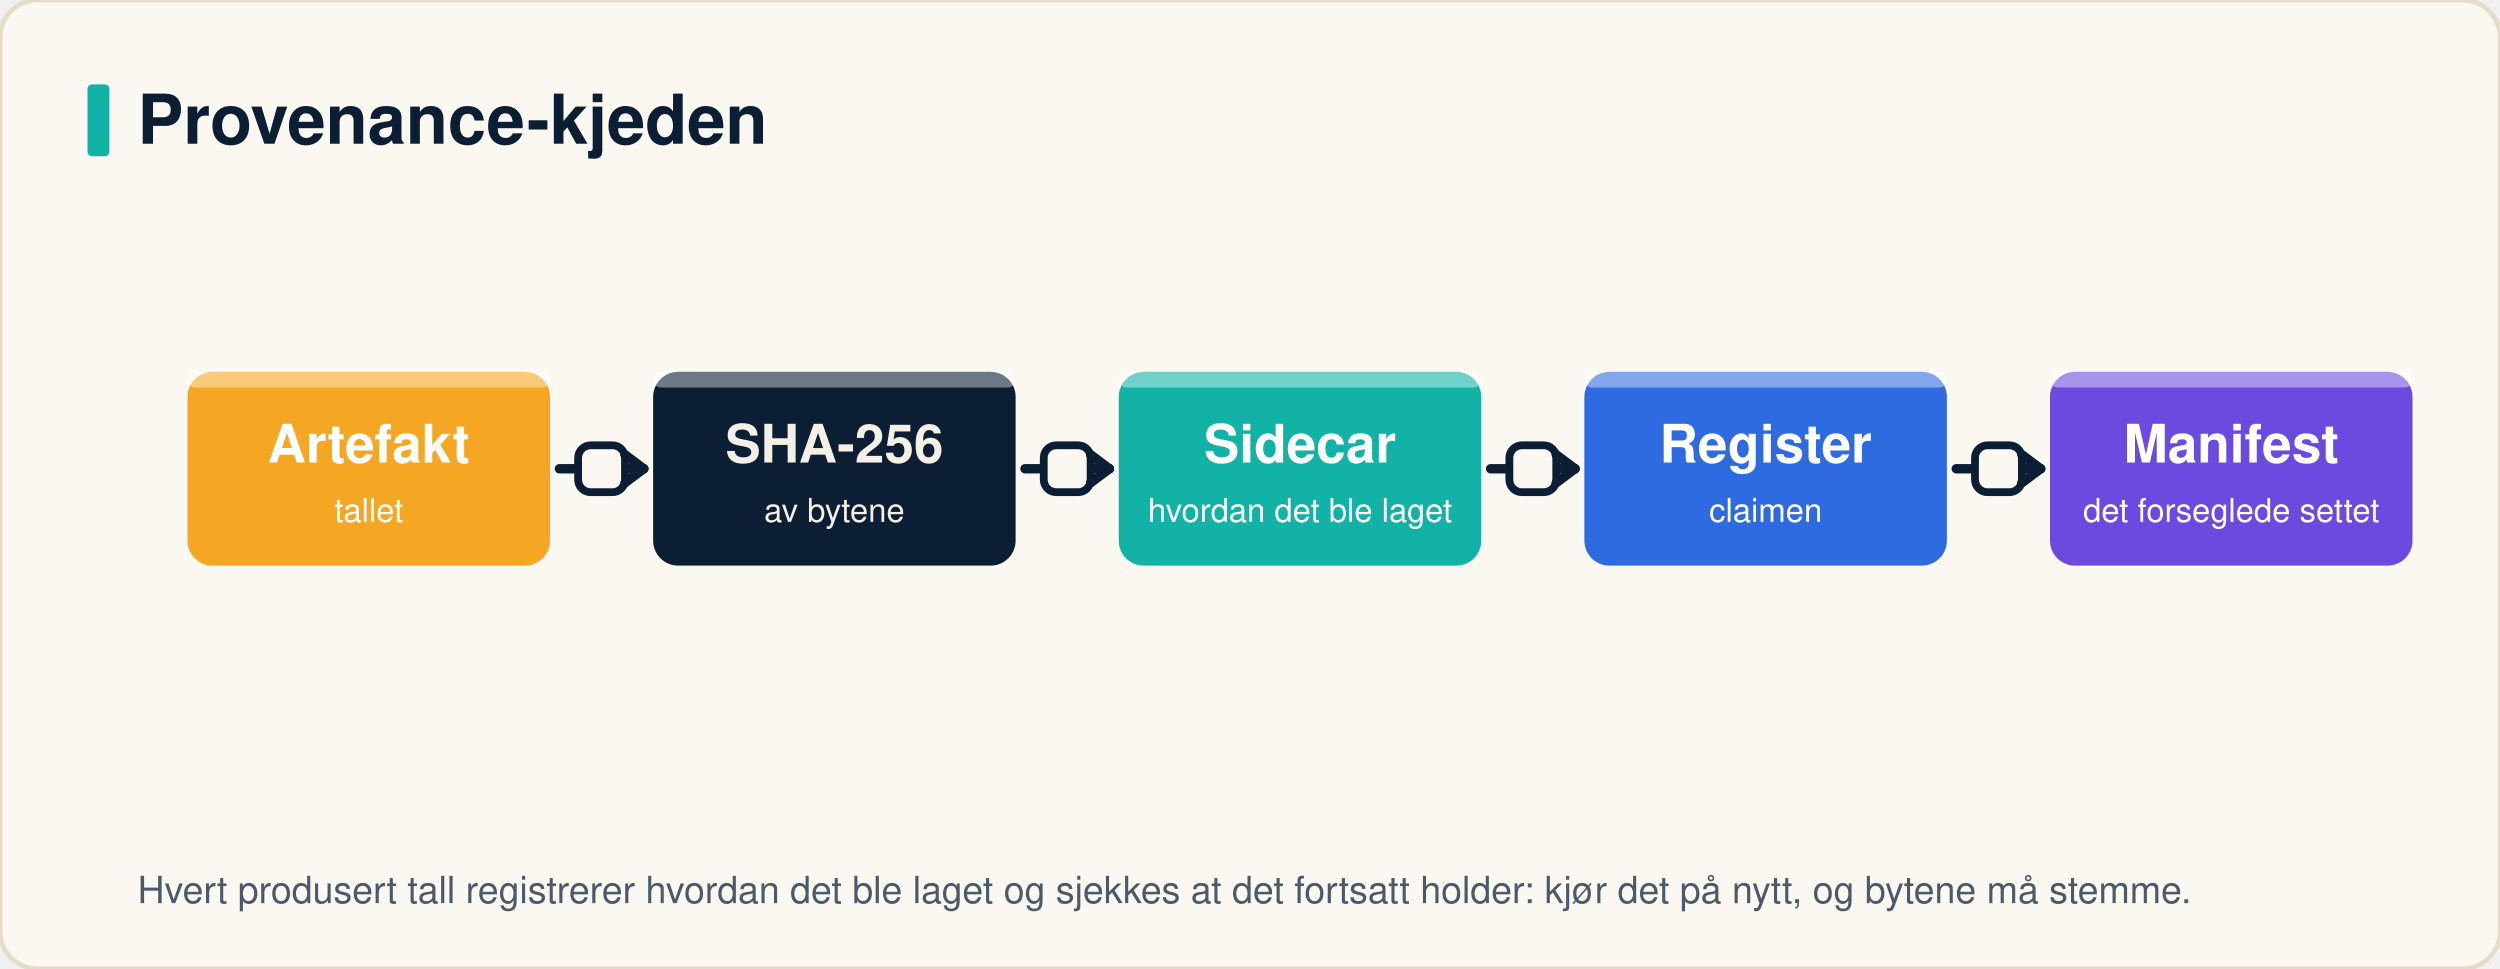
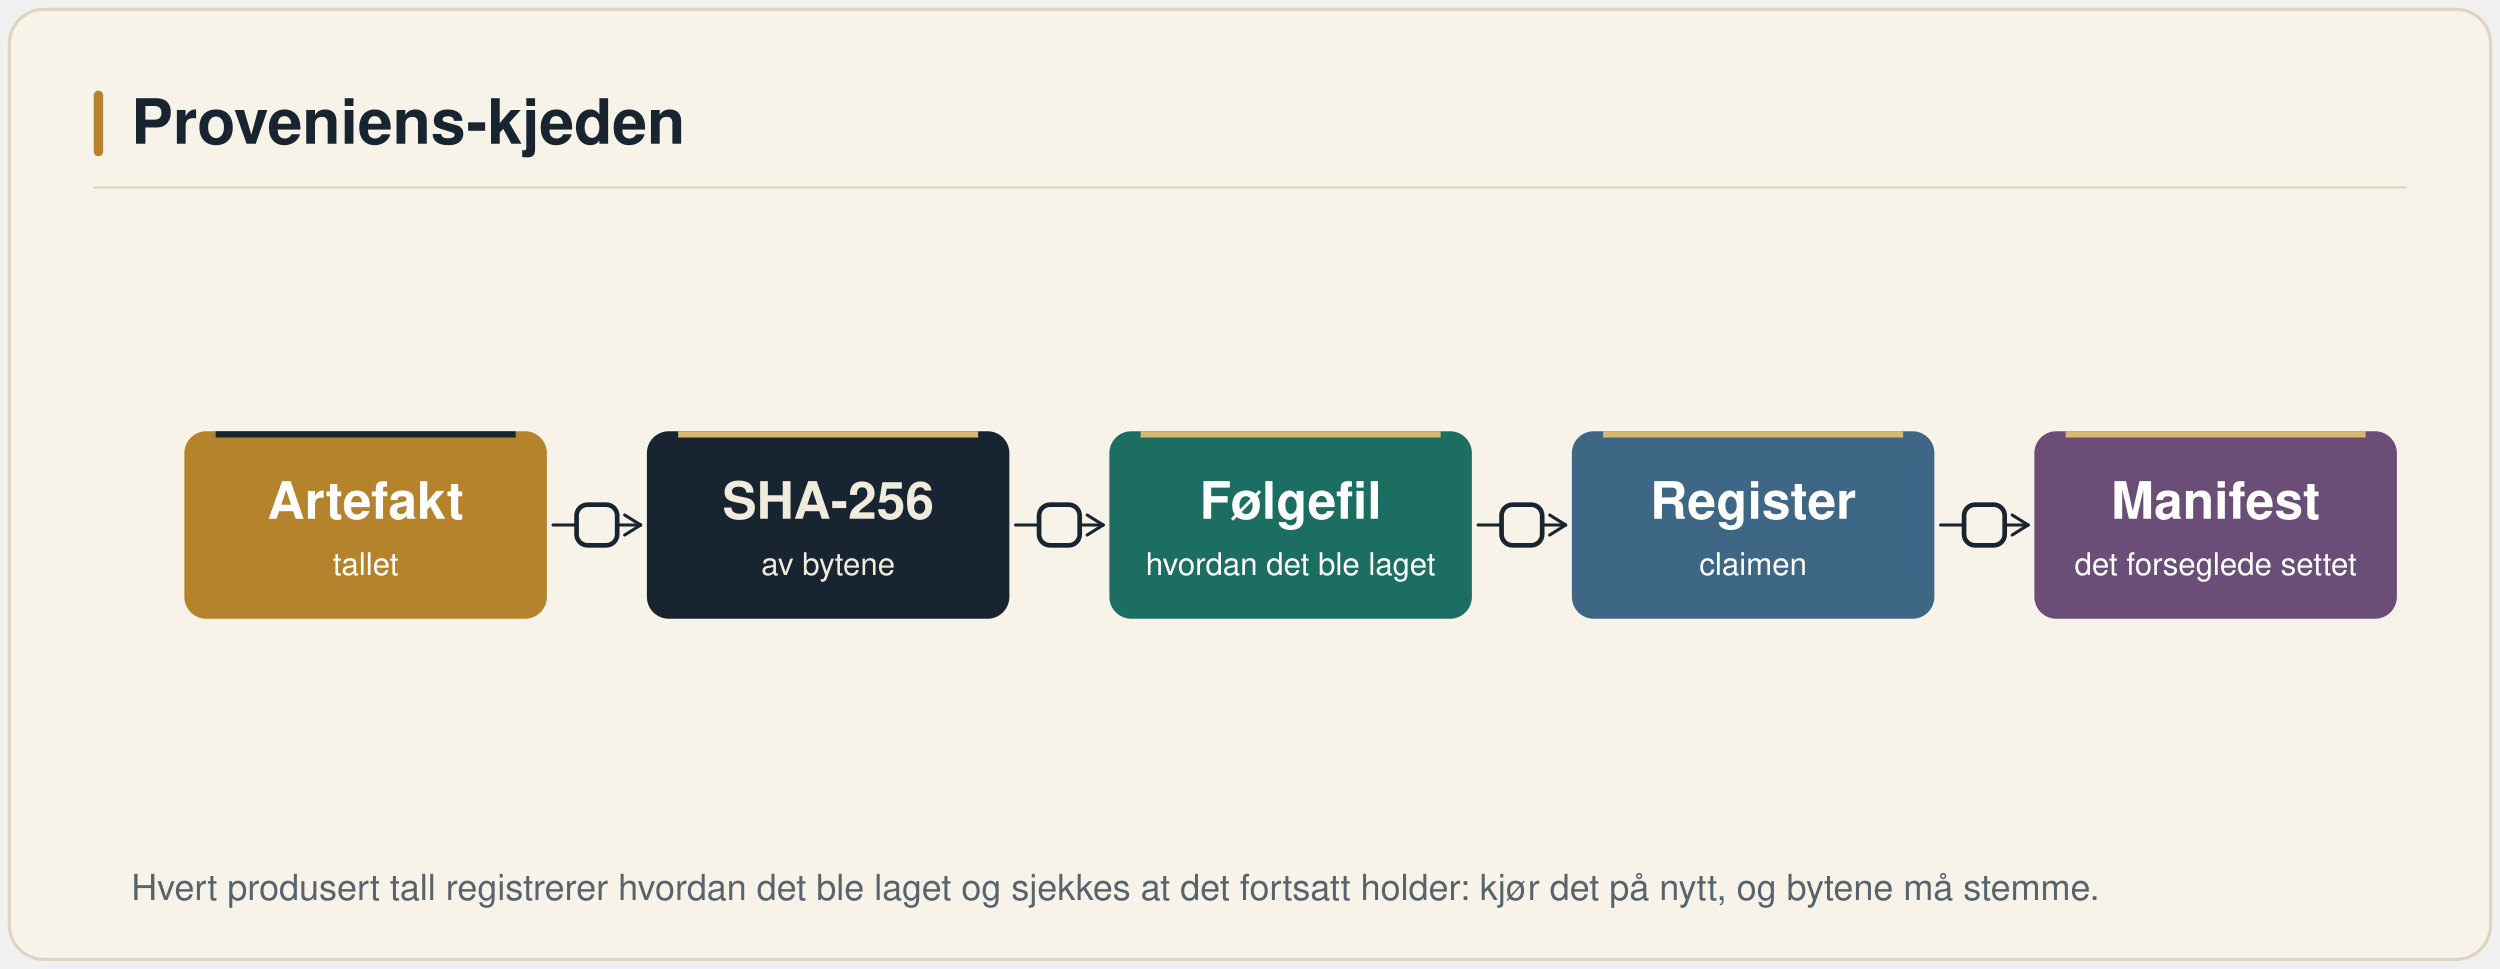
<svg xmlns="http://www.w3.org/2000/svg" width="1600" height="620" viewBox="0 0 1600 620" font-family="Helvetica, Arial, sans-serif">
-   <rect x="0.0" y="0.0" width="1600.0" height="620.0" rx="24" fill="#FBF8F1" stroke="#E4DCC9" stroke-width="3" />
-   <rect x="56.0" y="54.0" width="14.0" height="46.0" rx="3" fill="#12B3A6" />
-   <text x="88.0" y="92.0" font-size="44" fill="#0C1E33" font-weight="800" text-anchor="start">Provenance-kjeden</text>
-   <rect x="120.0" y="238.0" width="232.0" height="124.0" rx="16" fill="#F5A623" />
-   <rect x="120.0" y="238.0" width="232.0" height="10.0" rx="5" fill="#FFFFFF" opacity="0.4" />
-   <text x="236.0" y="296.0" font-size="34" fill="#FFFFFF" font-weight="800" text-anchor="middle">Artefakt</text>
-   <text x="236.0" y="334.0" font-size="21" fill="#FFFFFF" font-weight="500" text-anchor="middle">tallet</text>
-   <rect x="418.0" y="238.0" width="232.0" height="124.0" rx="16" fill="#0C1E33" />
-   <rect x="418.0" y="238.0" width="232.0" height="10.0" rx="5" fill="#FFFFFF" opacity="0.4" />
-   <text x="534.0" y="296.0" font-size="34" fill="#F5F0E6" font-weight="800" text-anchor="middle">SHA-256</text>
-   <text x="534.0" y="334.0" font-size="21" fill="#F5F0E6" font-weight="500" text-anchor="middle">av bytene</text>
-   <rect x="716.0" y="238.0" width="232.0" height="124.0" rx="16" fill="#12B3A6" />
-   <rect x="716.0" y="238.0" width="232.0" height="10.0" rx="5" fill="#FFFFFF" opacity="0.4" />
-   <text x="832.0" y="296.0" font-size="34" fill="#FFFFFF" font-weight="800" text-anchor="middle">Sidecar</text>
-   <text x="832.0" y="334.0" font-size="21" fill="#FFFFFF" font-weight="500" text-anchor="middle">hvordan det ble laget</text>
-   <rect x="1014.0" y="238.0" width="232.0" height="124.0" rx="16" fill="#2F6BE0" />
-   <rect x="1014.0" y="238.0" width="232.0" height="10.0" rx="5" fill="#FFFFFF" opacity="0.4" />
-   <text x="1130.0" y="296.0" font-size="34" fill="#FFFFFF" font-weight="800" text-anchor="middle">Register</text>
-   <text x="1130.0" y="334.0" font-size="21" fill="#FFFFFF" font-weight="500" text-anchor="middle">claimen</text>
-   <rect x="1312.0" y="238.0" width="232.0" height="124.0" rx="16" fill="#6C4AE0" />
-   <rect x="1312.0" y="238.0" width="232.0" height="10.0" rx="5" fill="#FFFFFF" opacity="0.4" />
-   <text x="1428.0" y="296.0" font-size="34" fill="#FFFFFF" font-weight="800" text-anchor="middle">Manifest</text>
-   <text x="1428.0" y="334.0" font-size="21" fill="#FFFFFF" font-weight="500" text-anchor="middle">det forseglede settet</text>
-   <line x1="358.0" y1="300.0" x2="412.0" y2="300.0" stroke="#0C1E33" stroke-width="6" stroke-linecap="round" />
-   <rect x="370.0" y="285.0" width="30.0" height="30.0" rx="8" fill="#FBF8F1" stroke="#0C1E33" stroke-width="5" />
-   <line x1="400.0" y1="291.0" x2="412.0" y2="300.0" stroke="#0C1E33" stroke-width="6" stroke-linecap="round" />
-   <line x1="400.0" y1="309.0" x2="412.0" y2="300.0" stroke="#0C1E33" stroke-width="6" stroke-linecap="round" />
-   <line x1="656.0" y1="300.0" x2="710.0" y2="300.0" stroke="#0C1E33" stroke-width="6" stroke-linecap="round" />
-   <rect x="668.0" y="285.0" width="30.0" height="30.0" rx="8" fill="#FBF8F1" stroke="#0C1E33" stroke-width="5" />
-   <line x1="698.0" y1="291.0" x2="710.0" y2="300.0" stroke="#0C1E33" stroke-width="6" stroke-linecap="round" />
-   <line x1="698.0" y1="309.0" x2="710.0" y2="300.0" stroke="#0C1E33" stroke-width="6" stroke-linecap="round" />
-   <line x1="954.0" y1="300.0" x2="1008.0" y2="300.0" stroke="#0C1E33" stroke-width="6" stroke-linecap="round" />
-   <rect x="966.0" y="285.0" width="30.0" height="30.0" rx="8" fill="#FBF8F1" stroke="#0C1E33" stroke-width="5" />
-   <line x1="996.0" y1="291.0" x2="1008.0" y2="300.0" stroke="#0C1E33" stroke-width="6" stroke-linecap="round" />
-   <line x1="996.0" y1="309.0" x2="1008.0" y2="300.0" stroke="#0C1E33" stroke-width="6" stroke-linecap="round" />
-   <line x1="1252.0" y1="300.0" x2="1306.0" y2="300.0" stroke="#0C1E33" stroke-width="6" stroke-linecap="round" />
-   <rect x="1264.0" y="285.0" width="30.0" height="30.0" rx="8" fill="#FBF8F1" stroke="#0C1E33" stroke-width="5" />
-   <line x1="1294.0" y1="291.0" x2="1306.0" y2="300.0" stroke="#0C1E33" stroke-width="6" stroke-linecap="round" />
-   <line x1="1294.0" y1="309.0" x2="1306.0" y2="300.0" stroke="#0C1E33" stroke-width="6" stroke-linecap="round" />
-   <text x="88.0" y="578.0" font-size="24" fill="#4A5A6A" font-weight="500" text-anchor="start">Hvert produsert tall registrerer hvordan det ble laget og sjekkes at det fortsatt holder: kjør det på nytt, og bytene må stemme.</text>
+   <rect x="6.0" y="6.0" width="1588.0" height="608.0" rx="22" fill="#F8F3E8" stroke="#DED4C0" stroke-width="2" />
+   <rect x="60.0" y="58.0" width="6.0" height="42.0" rx="3" fill="#B4832B" />
+   <text x="84.0" y="92.0" font-size="40" fill="#182530" font-weight="800" text-anchor="start">Proveniens-kjeden</text>
+   <line x1="60.0" y1="120.0" x2="1540.0" y2="120.0" stroke="#DED4C0" stroke-width="1.5" stroke-linecap="butt" />
+   <rect x="118.0" y="276.0" width="232.0" height="120.0" rx="14" fill="#B4832B" />
+   <rect x="138.0" y="276.0" width="192.0" height="4.0" rx="0" fill="#182530" />
+   <text x="234.0" y="332.0" font-size="33" fill="#FFFFFF" font-weight="800" text-anchor="middle">Artefakt</text>
+   <text x="234.0" y="368.0" font-size="20" fill="#FFFFFF" font-weight="500" text-anchor="middle">tallet</text>
+   <rect x="414.0" y="276.0" width="232.0" height="120.0" rx="14" fill="#182530" />
+   <rect x="434.0" y="276.0" width="192.0" height="4.0" rx="0" fill="#D8B871" />
+   <text x="530.0" y="332.0" font-size="33" fill="#F1EBDD" font-weight="800" text-anchor="middle">SHA-256</text>
+   <text x="530.0" y="368.0" font-size="20" fill="#F1EBDD" font-weight="500" text-anchor="middle">av bytene</text>
+   <rect x="710.0" y="276.0" width="232.0" height="120.0" rx="14" fill="#1C6E62" />
+   <rect x="730.0" y="276.0" width="192.0" height="4.0" rx="0" fill="#D8B871" />
+   <text x="826.0" y="332.0" font-size="33" fill="#FFFFFF" font-weight="800" text-anchor="middle">Følgefil</text>
+   <text x="826.0" y="368.0" font-size="20" fill="#FFFFFF" font-weight="500" text-anchor="middle">hvordan det ble laget</text>
+   <rect x="1006.0" y="276.0" width="232.0" height="120.0" rx="14" fill="#3D6784" />
+   <rect x="1026.0" y="276.0" width="192.0" height="4.0" rx="0" fill="#D8B871" />
+   <text x="1122.0" y="332.0" font-size="33" fill="#FFFFFF" font-weight="800" text-anchor="middle">Register</text>
+   <text x="1122.0" y="368.0" font-size="20" fill="#FFFFFF" font-weight="500" text-anchor="middle">claimen</text>
+   <rect x="1302.0" y="276.0" width="232.0" height="120.0" rx="14" fill="#6B4E77" />
+   <rect x="1322.0" y="276.0" width="192.0" height="4.0" rx="0" fill="#D8B871" />
+   <text x="1418.0" y="332.0" font-size="33" fill="#FFFFFF" font-weight="800" text-anchor="middle">Manifest</text>
+   <text x="1418.0" y="368.0" font-size="20" fill="#FFFFFF" font-weight="500" text-anchor="middle">det forseglede settet</text>
+   <line x1="354.0" y1="336.0" x2="410.0" y2="336.0" stroke="#182530" stroke-width="2" stroke-linecap="round" />
+   <rect x="369.0" y="323.0" width="26.0" height="26.0" rx="7" fill="#F8F3E8" stroke="#182530" stroke-width="3" />
+   <line x1="410.0" y1="336.0" x2="399.8" y2="342.4" stroke="#182530" stroke-width="2" stroke-linecap="round" />
+   <line x1="410.0" y1="336.0" x2="399.8" y2="329.6" stroke="#182530" stroke-width="2" stroke-linecap="round" />
+   <line x1="650.0" y1="336.0" x2="706.0" y2="336.0" stroke="#182530" stroke-width="2" stroke-linecap="round" />
+   <rect x="665.0" y="323.0" width="26.0" height="26.0" rx="7" fill="#F8F3E8" stroke="#182530" stroke-width="3" />
+   <line x1="706.0" y1="336.0" x2="695.8" y2="342.4" stroke="#182530" stroke-width="2" stroke-linecap="round" />
+   <line x1="706.0" y1="336.0" x2="695.8" y2="329.6" stroke="#182530" stroke-width="2" stroke-linecap="round" />
+   <line x1="946.0" y1="336.0" x2="1002.0" y2="336.0" stroke="#182530" stroke-width="2" stroke-linecap="round" />
+   <rect x="961.0" y="323.0" width="26.0" height="26.0" rx="7" fill="#F8F3E8" stroke="#182530" stroke-width="3" />
+   <line x1="1002.0" y1="336.0" x2="991.8" y2="342.4" stroke="#182530" stroke-width="2" stroke-linecap="round" />
+   <line x1="1002.0" y1="336.0" x2="991.8" y2="329.6" stroke="#182530" stroke-width="2" stroke-linecap="round" />
+   <line x1="1242.0" y1="336.0" x2="1298.0" y2="336.0" stroke="#182530" stroke-width="2" stroke-linecap="round" />
+   <rect x="1257.0" y="323.0" width="26.0" height="26.0" rx="7" fill="#F8F3E8" stroke="#182530" stroke-width="3" />
+   <line x1="1298.0" y1="336.0" x2="1287.8" y2="342.4" stroke="#182530" stroke-width="2" stroke-linecap="round" />
+   <line x1="1298.0" y1="336.0" x2="1287.8" y2="329.6" stroke="#182530" stroke-width="2" stroke-linecap="round" />
+   <text x="84.0" y="576.0" font-size="23" fill="#57636D" font-weight="500" text-anchor="start">Hvert produsert tall registrerer hvordan det ble laget og sjekkes at det fortsatt holder: kjør det på nytt, og bytene må stemme.</text>
</svg>
